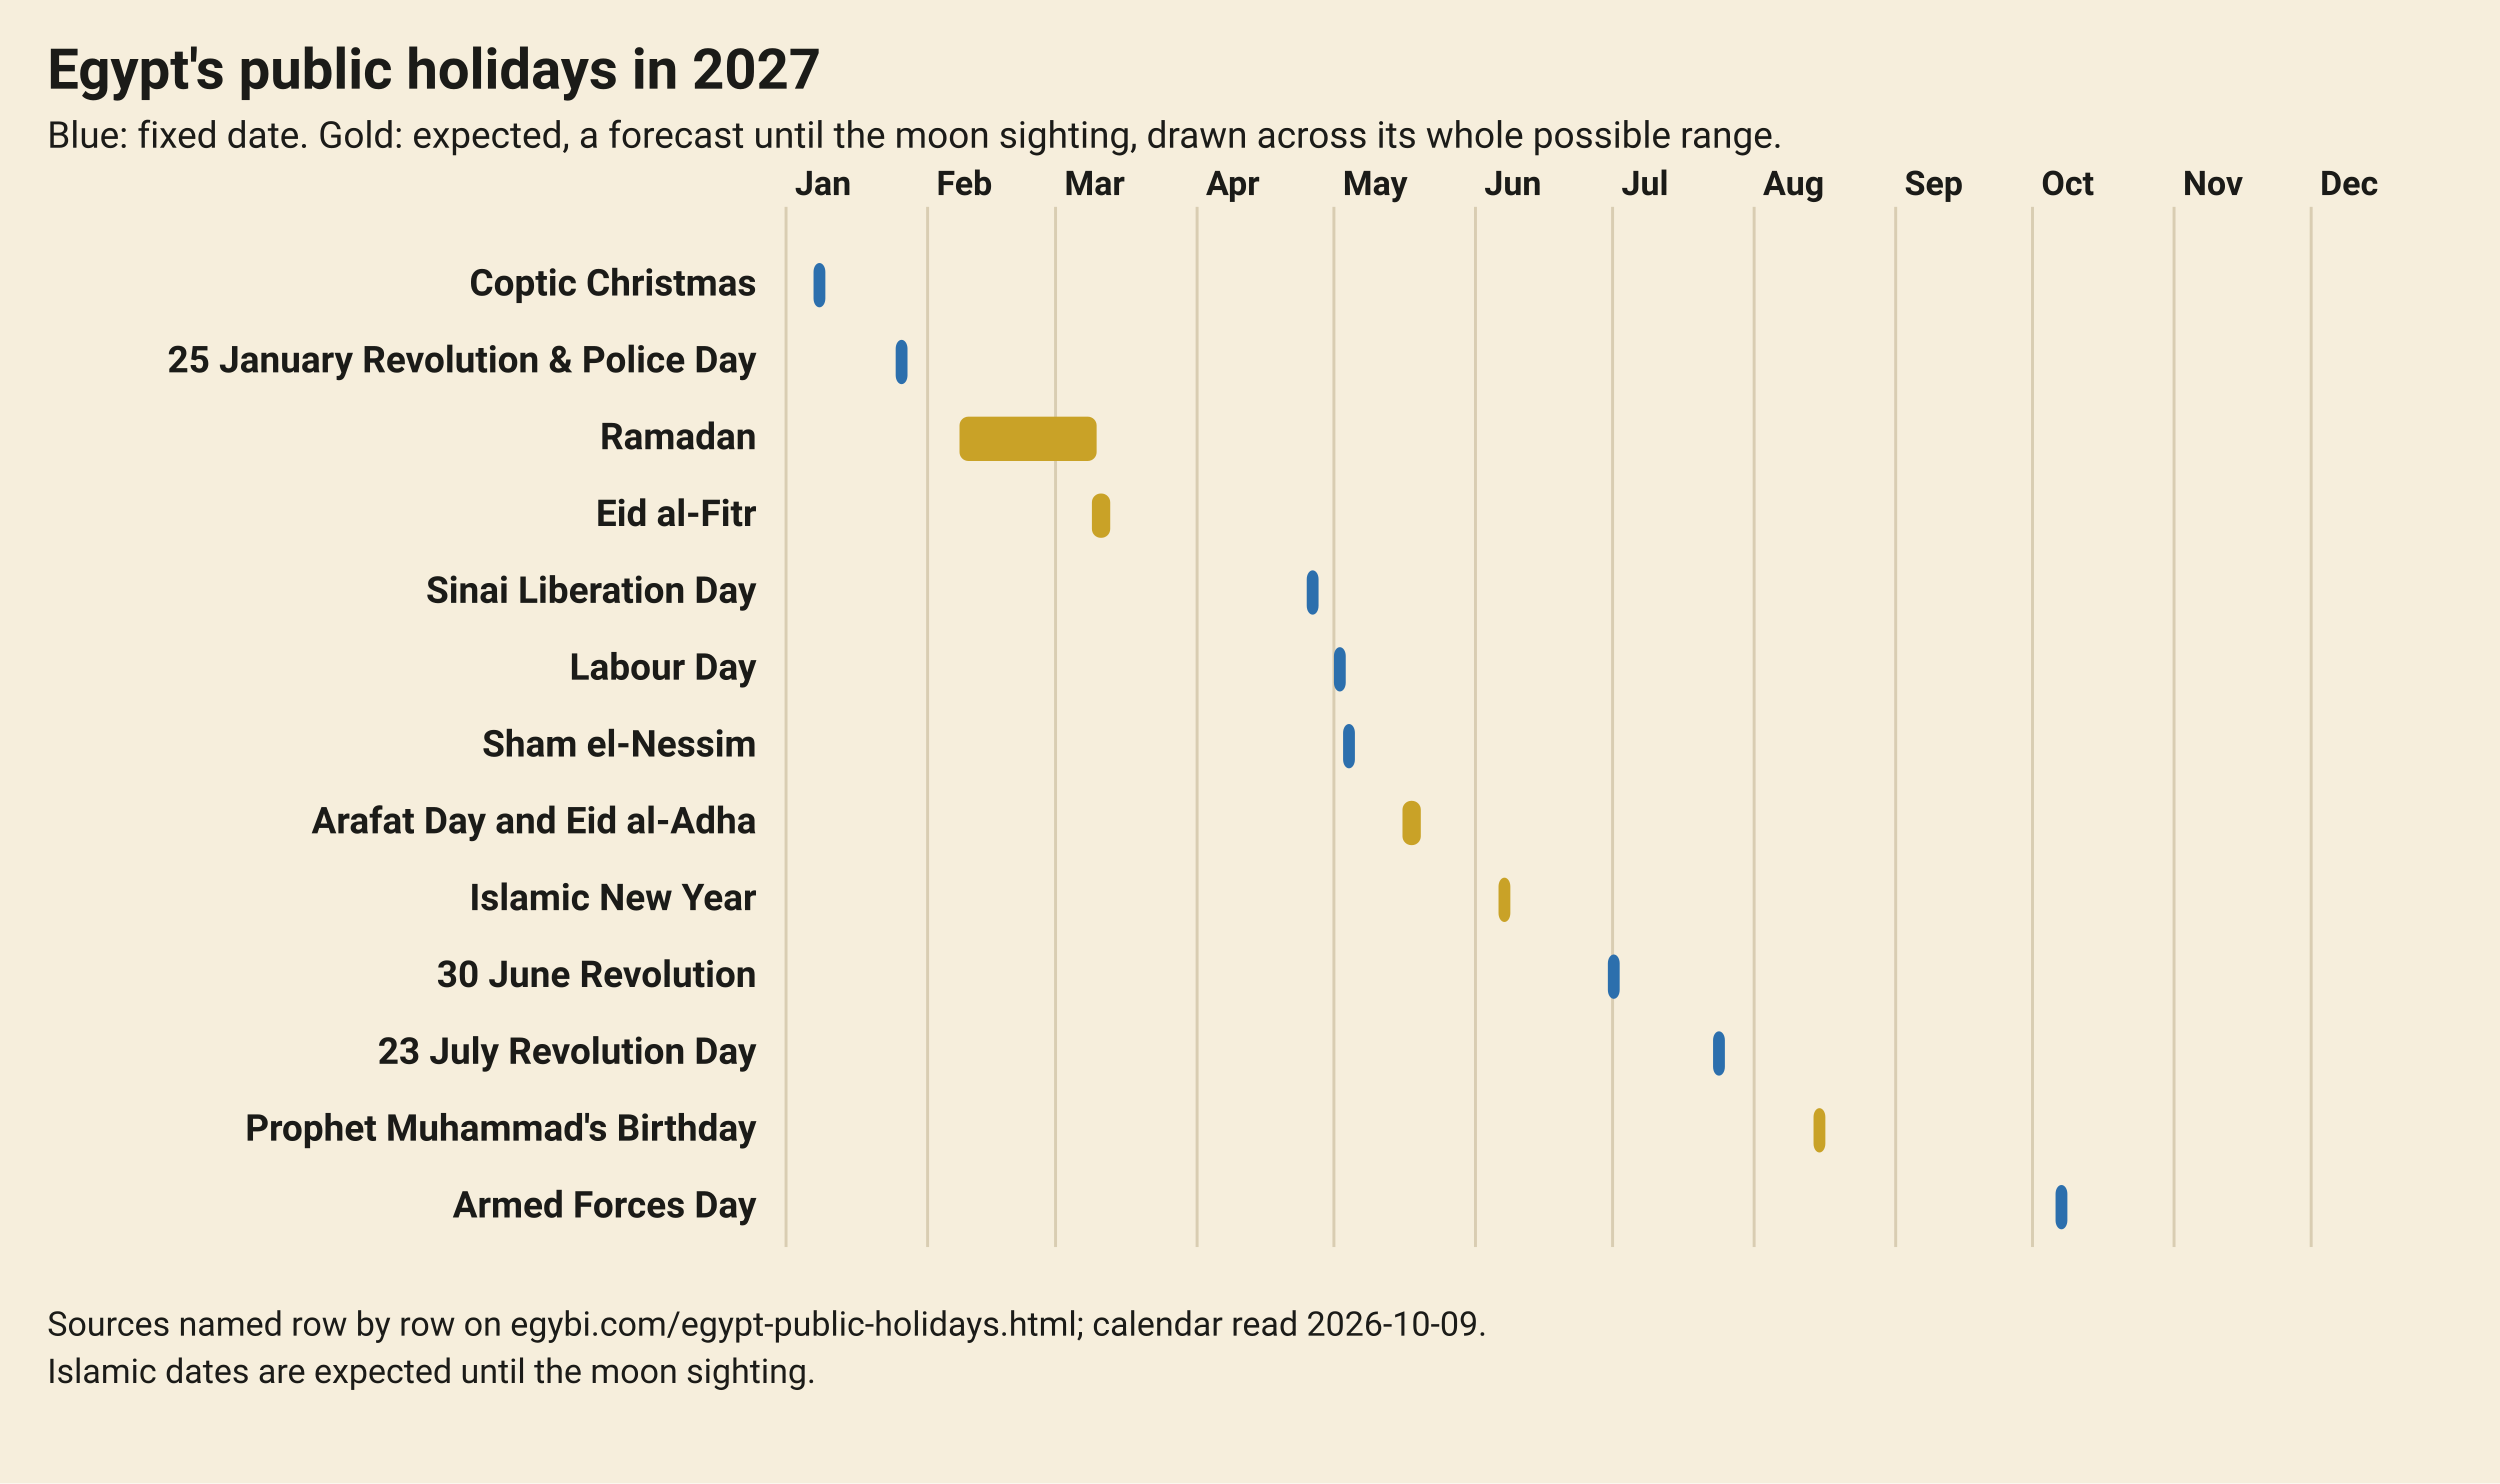
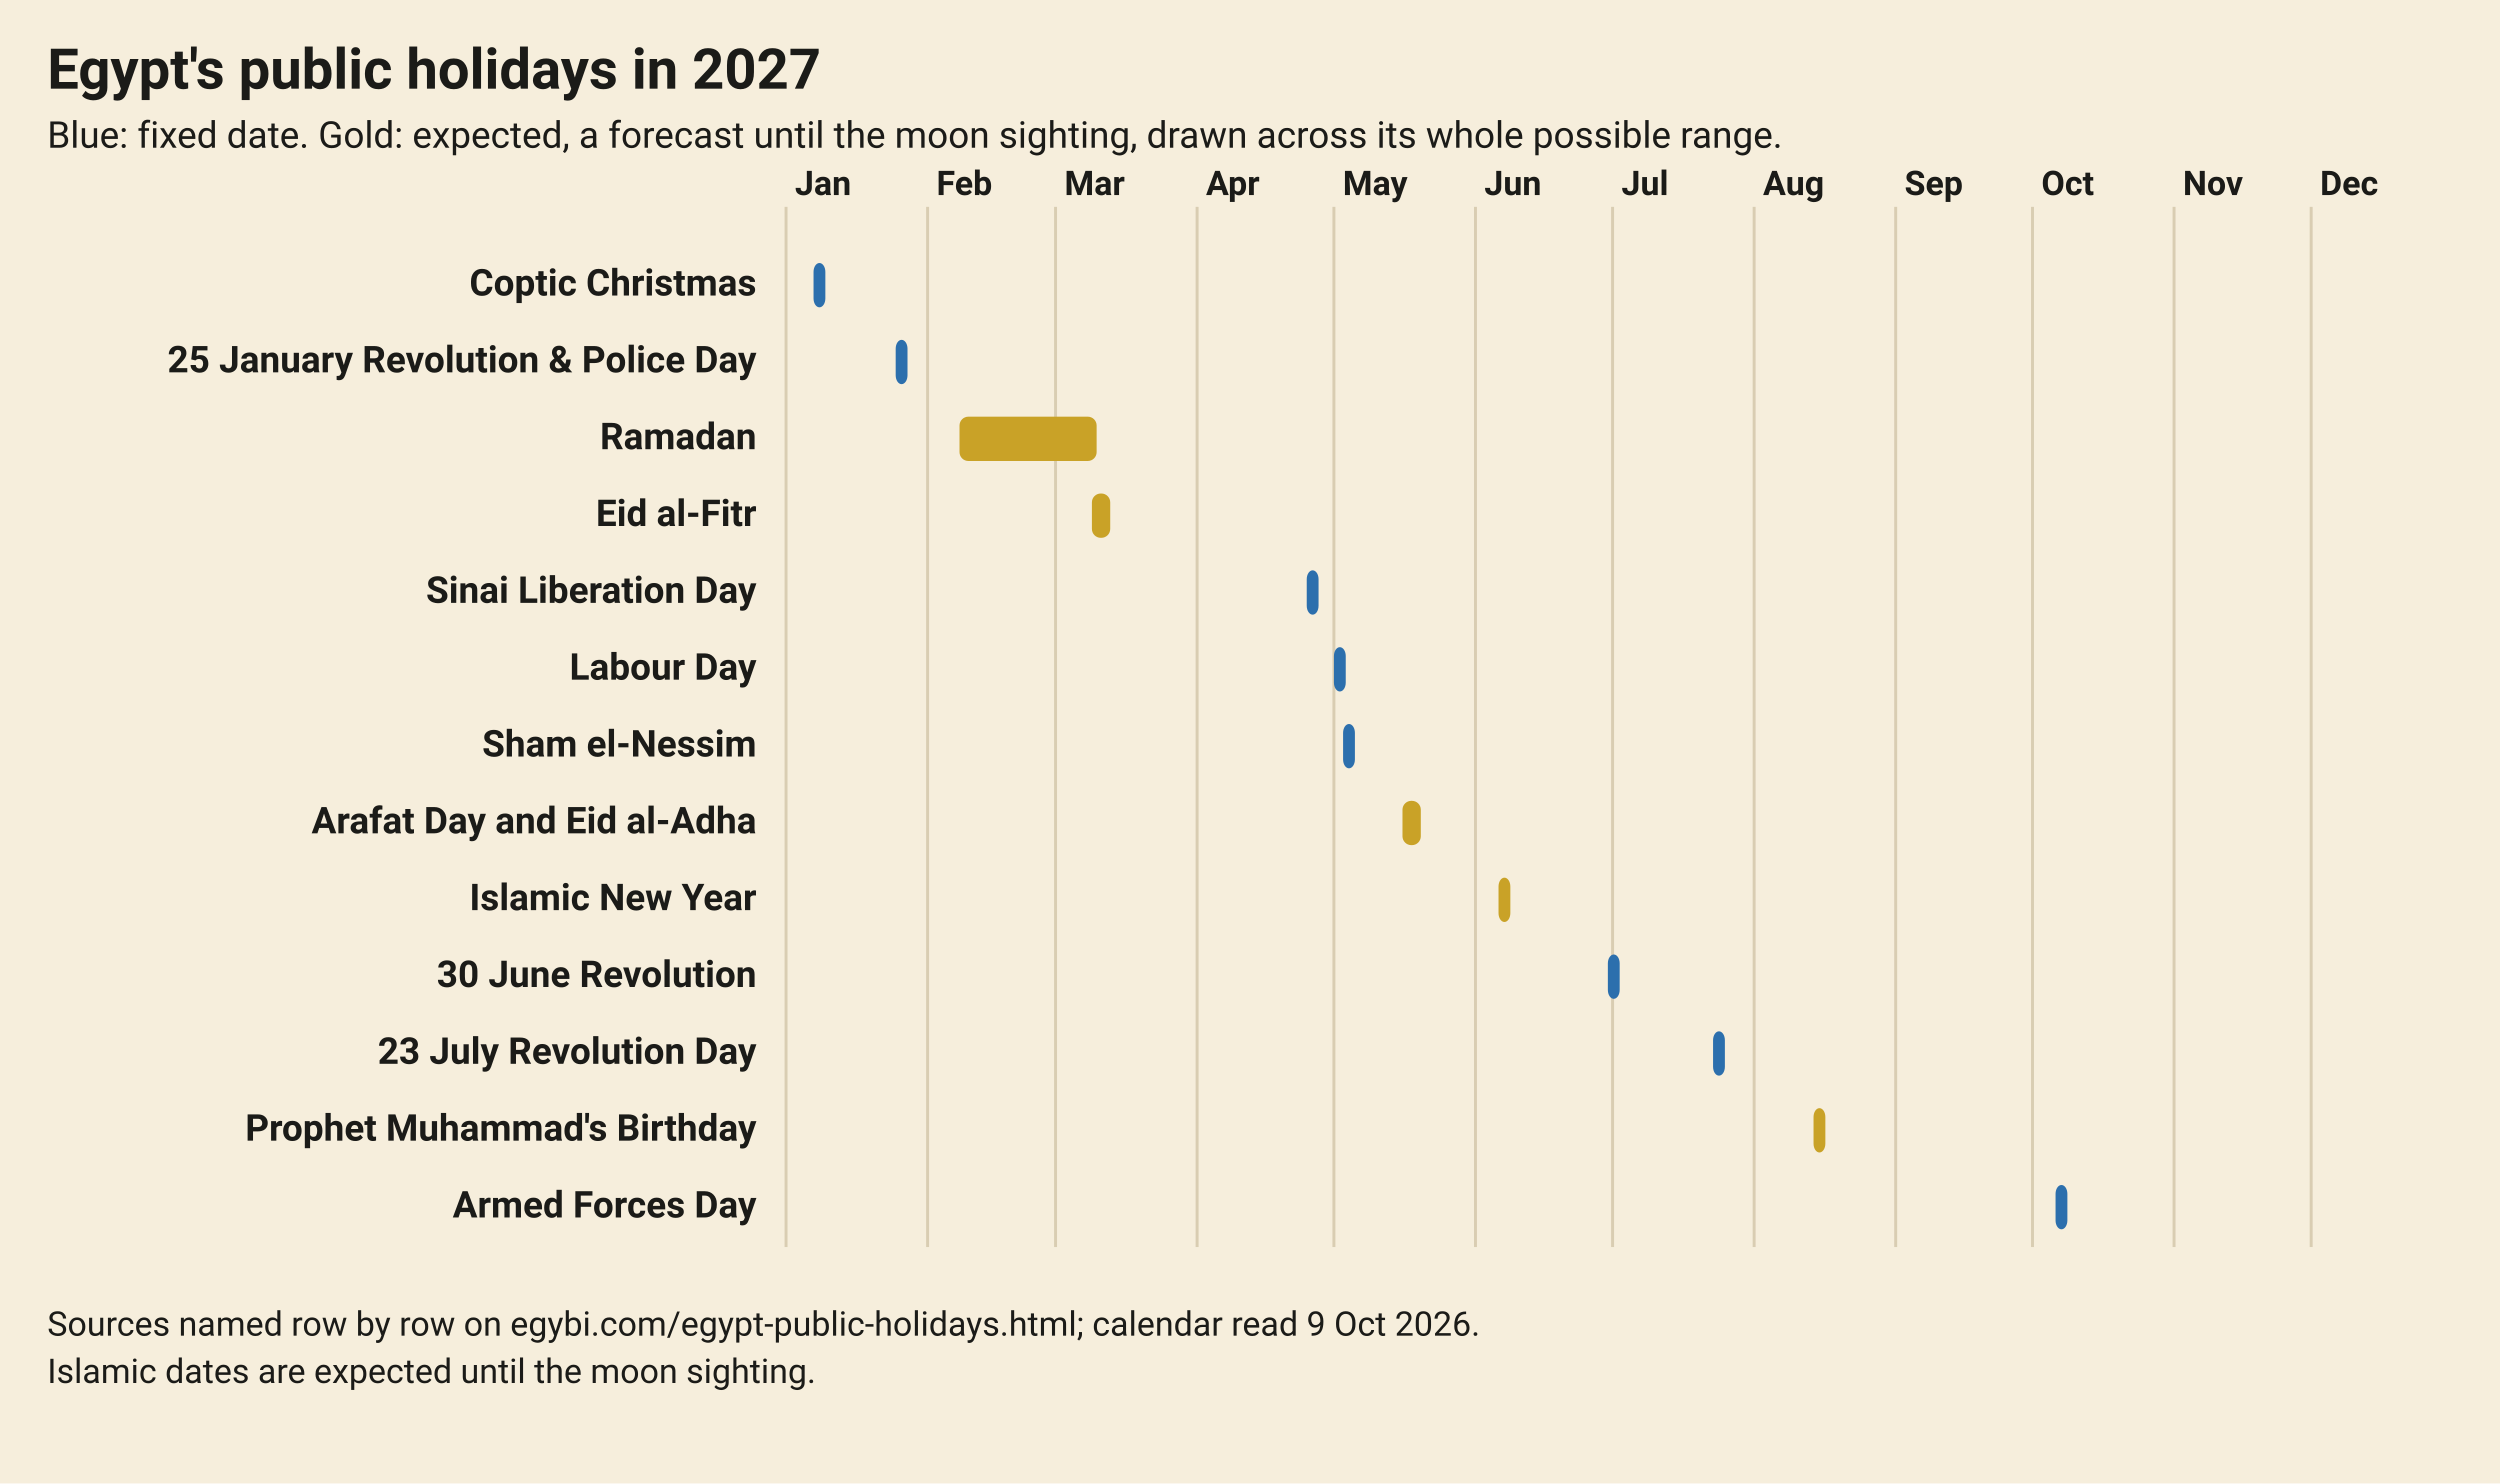
<svg xmlns="http://www.w3.org/2000/svg" width="846" height="502" viewBox="0 0 846 502" role="img" aria-label="Egypt's public holidays in 2027">
  <rect width="846" height="502" fill="#F6EEDC" />
  <g style="font-family:system-ui,-apple-system,'Segoe UI',Roboto,Arial,sans-serif" fill="#1B1B18">
    <text x="16" y="30" font-size="19" font-weight="700">Egypt's public holidays in 2027</text>
    <text x="16" y="50" font-size="12.5">Blue: fixed date. Gold: expected, a forecast until the moon sighting, drawn across its whole possible range.</text>
    <line x1="266.0" y1="70" x2="266.0" y2="422" stroke="#D9CDB2" stroke-width="1" />
    <text x="269.0" y="66" font-size="11.5" font-weight="600">Jan</text>
    <line x1="313.9" y1="70" x2="313.9" y2="422" stroke="#D9CDB2" stroke-width="1" />
    <text x="316.9" y="66" font-size="11.5" font-weight="600">Feb</text>
    <line x1="357.2" y1="70" x2="357.2" y2="422" stroke="#D9CDB2" stroke-width="1" />
    <text x="360.2" y="66" font-size="11.5" font-weight="600">Mar</text>
    <line x1="405.1" y1="70" x2="405.1" y2="422" stroke="#D9CDB2" stroke-width="1" />
    <text x="408.1" y="66" font-size="11.5" font-weight="600">Apr</text>
    <line x1="451.4" y1="70" x2="451.4" y2="422" stroke="#D9CDB2" stroke-width="1" />
    <text x="454.4" y="66" font-size="11.5" font-weight="600">May</text>
    <line x1="499.3" y1="70" x2="499.3" y2="422" stroke="#D9CDB2" stroke-width="1" />
    <text x="502.3" y="66" font-size="11.5" font-weight="600">Jun</text>
    <line x1="545.7" y1="70" x2="545.7" y2="422" stroke="#D9CDB2" stroke-width="1" />
    <text x="548.7" y="66" font-size="11.5" font-weight="600">Jul</text>
    <line x1="593.6" y1="70" x2="593.6" y2="422" stroke="#D9CDB2" stroke-width="1" />
    <text x="596.6" y="66" font-size="11.5" font-weight="600">Aug</text>
    <line x1="641.5" y1="70" x2="641.5" y2="422" stroke="#D9CDB2" stroke-width="1" />
    <text x="644.5" y="66" font-size="11.5" font-weight="600">Sep</text>
    <line x1="687.8" y1="70" x2="687.8" y2="422" stroke="#D9CDB2" stroke-width="1" />
    <text x="690.8" y="66" font-size="11.5" font-weight="600">Oct</text>
    <line x1="735.7" y1="70" x2="735.7" y2="422" stroke="#D9CDB2" stroke-width="1" />
    <text x="738.7" y="66" font-size="11.5" font-weight="600">Nov</text>
    <line x1="782.1" y1="70" x2="782.1" y2="422" stroke="#D9CDB2" stroke-width="1" />
    <text x="785.1" y="66" font-size="11.5" font-weight="600">Dec</text>
    <text x="256" y="100" font-size="12.5" font-weight="600" text-anchor="end">Coptic Christmas</text>
    <rect x="275.3" y="89" width="4.0" height="15" rx="3" fill="#2C6FAD" />
    <text x="256" y="126" font-size="12.5" font-weight="600" text-anchor="end">25 January Revolution &amp; Police Day</text>
    <rect x="303.1" y="115" width="4.0" height="15" rx="3" fill="#2C6FAD" />
    <text x="256" y="152" font-size="12.5" font-weight="600" text-anchor="end">Ramadan</text>
    <rect x="324.7" y="141" width="46.4" height="15" rx="3" fill="#C9A227" />
    <text x="256" y="178" font-size="12.5" font-weight="600" text-anchor="end">Eid al-Fitr</text>
    <rect x="369.5" y="167" width="6.2" height="15" rx="3" fill="#C9A227" />
    <text x="256" y="204" font-size="12.5" font-weight="600" text-anchor="end">Sinai Liberation Day</text>
    <rect x="442.2" y="193" width="4.0" height="15" rx="3" fill="#2C6FAD" />
    <text x="256" y="230" font-size="12.5" font-weight="600" text-anchor="end">Labour Day</text>
    <rect x="451.4" y="219" width="4.0" height="15" rx="3" fill="#2C6FAD" />
    <text x="256" y="256" font-size="12.5" font-weight="600" text-anchor="end">Sham el-Nessim</text>
    <rect x="454.5" y="245" width="4.0" height="15" rx="3" fill="#2C6FAD" />
    <text x="256" y="282" font-size="12.5" font-weight="600" text-anchor="end">Arafat Day and Eid al-Adha</text>
    <rect x="474.6" y="271" width="6.2" height="15" rx="3" fill="#C9A227" />
    <text x="256" y="308" font-size="12.5" font-weight="600" text-anchor="end">Islamic New Year</text>
    <rect x="507.1" y="297" width="4.0" height="15" rx="3" fill="#C9A227" />
    <text x="256" y="334" font-size="12.5" font-weight="600" text-anchor="end">30 June Revolution</text>
    <rect x="544.1" y="323" width="4.0" height="15" rx="3" fill="#2C6FAD" />
    <text x="256" y="360" font-size="12.5" font-weight="600" text-anchor="end">23 July Revolution Day</text>
    <rect x="579.7" y="349" width="4.0" height="15" rx="3" fill="#2C6FAD" />
    <text x="256" y="386" font-size="12.5" font-weight="600" text-anchor="end">Prophet Muhammad's Birthday</text>
    <rect x="613.7" y="375" width="4.0" height="15" rx="3" fill="#C9A227" />
    <text x="256" y="412" font-size="12.5" font-weight="600" text-anchor="end">Armed Forces Day</text>
    <rect x="695.6" y="401" width="4.0" height="15" rx="3" fill="#2C6FAD" />
-     <text x="16" y="452" font-size="11.5">Sources named row by row on egybi.com/egypt-public-holidays.html; calendar read 2026-10-09.</text>
+     <text x="16" y="452" font-size="11.5">Sources named row by row on egybi.com/egypt-public-holidays.html; calendar read 9 Oct 2026.</text>
    <text x="16" y="468" font-size="11.5">Islamic dates are expected until the moon sighting.</text>
  </g>
</svg>
